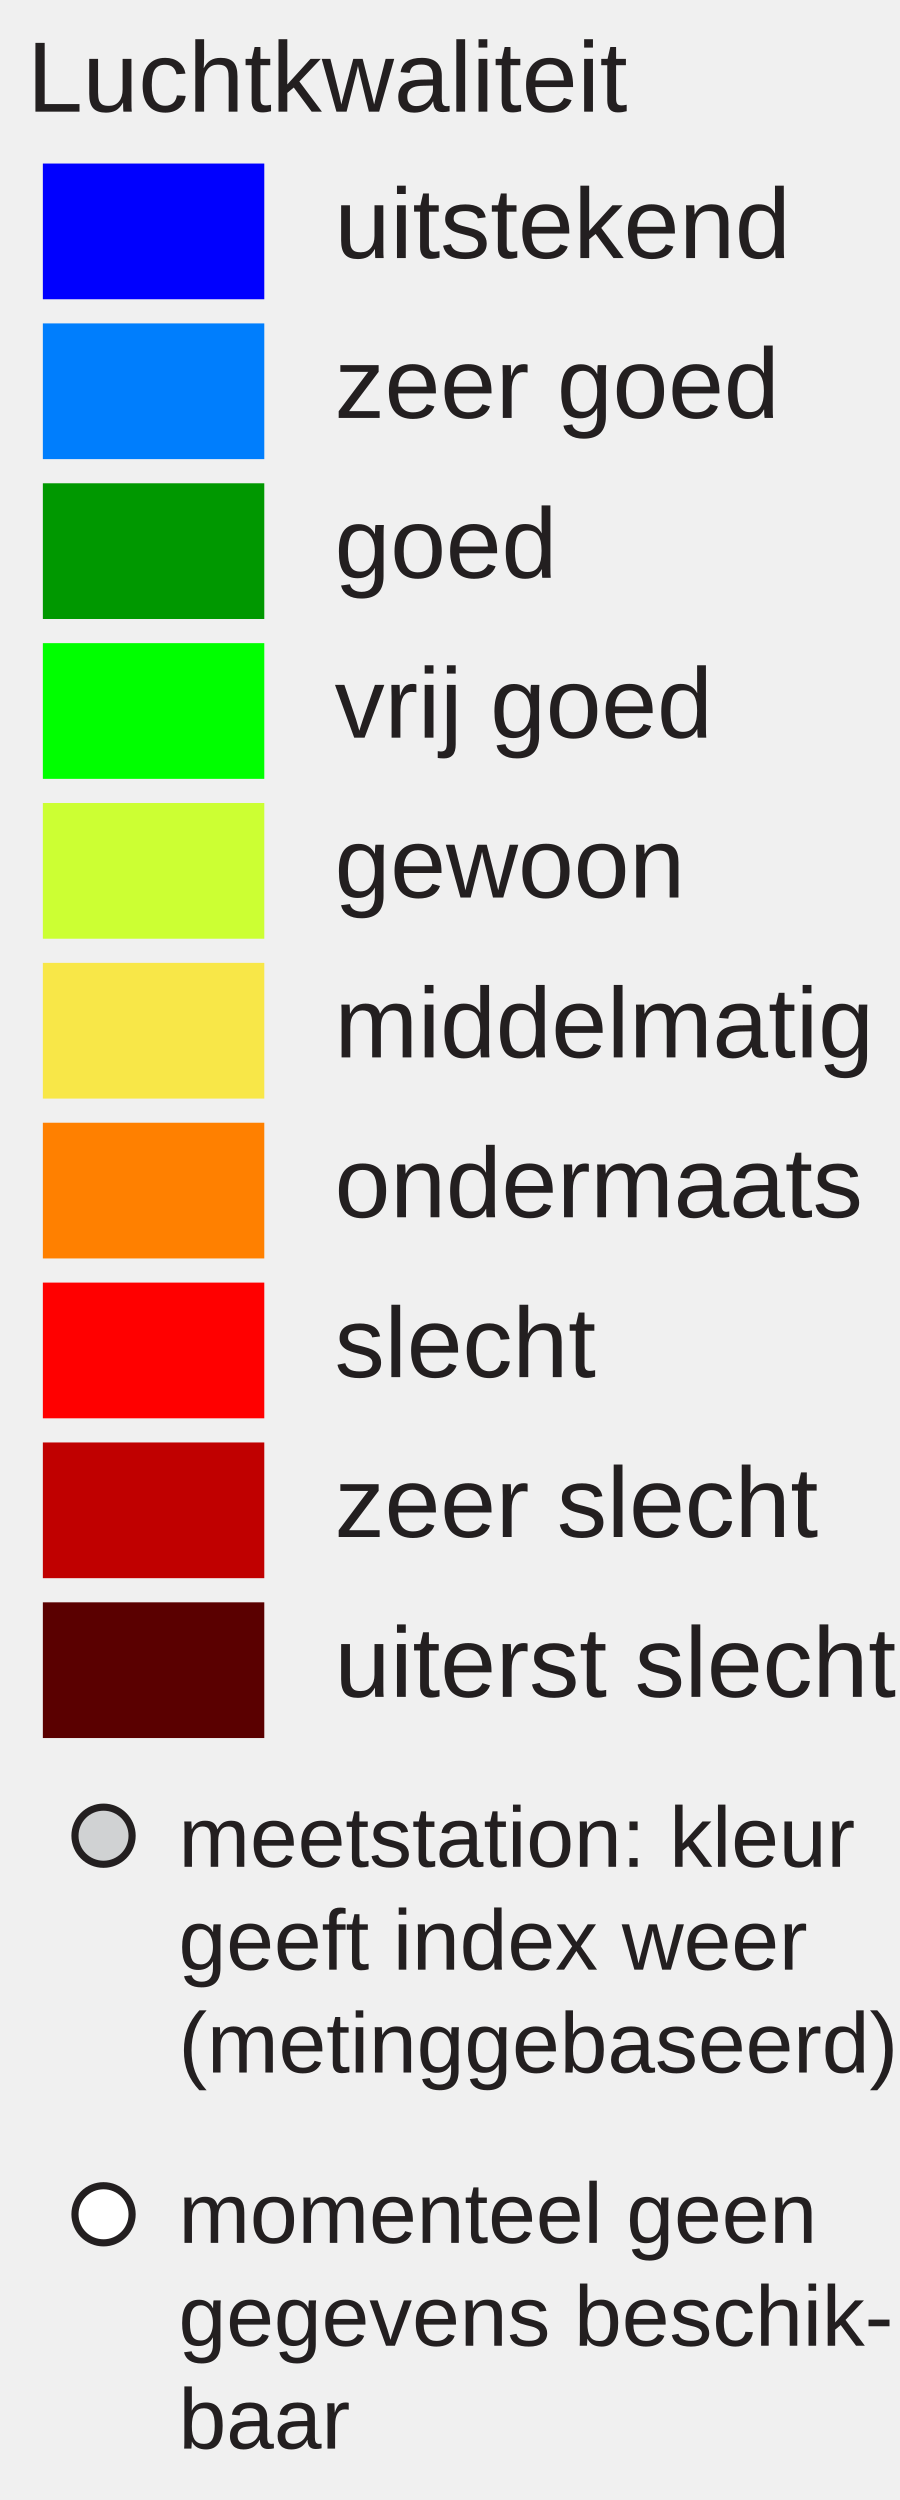
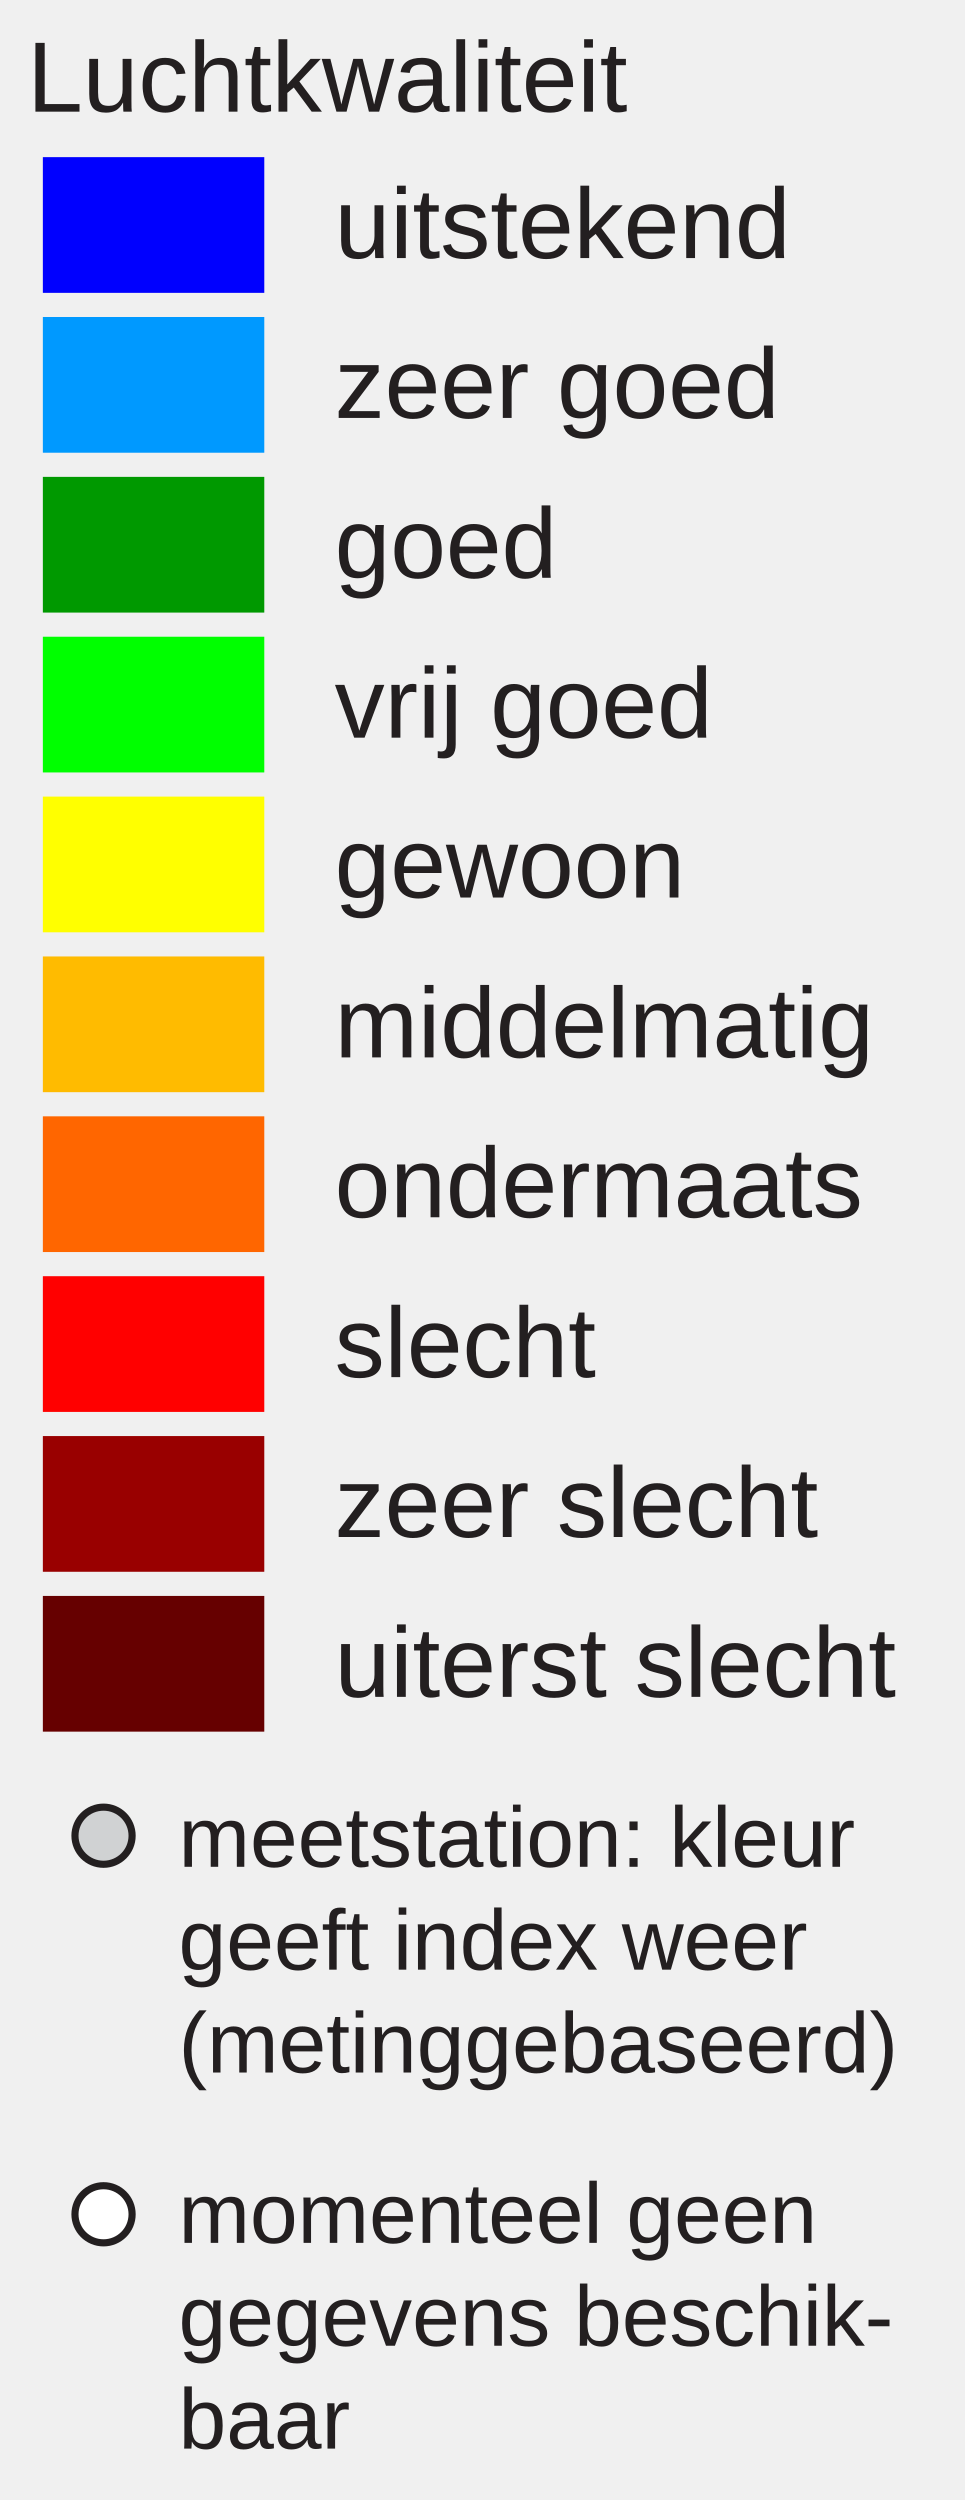
- <svg xmlns="http://www.w3.org/2000/svg" version="1.1" id="Layer_1" x="0px" y="0px" width="126px" height="350px" viewBox="0 0 126 350" enable-background="new 0 0 126 350" xml:space="preserve">
-   <rect x="6" y="22.896" fill="#0000FF" width="31" height="19" />
-   <rect x="6" y="45.277" fill="#007EFD" width="31" height="19" />
-   <rect x="6" y="67.659" fill="#009800" width="31" height="19" />
-   <rect x="6" y="90.04" fill="#00FF00" width="31" height="19" />
-   <rect x="6" y="112.421" fill="#CCFF33" width="31" height="19" />
-   <rect x="6" y="134.802" fill="#F8E748" width="31" height="19" />
-   <rect x="6" y="157.183" fill="#FF8000" width="31" height="19" />
-   <rect x="6" y="179.564" fill="#FF0000" width="31" height="19" />
-   <rect x="6" y="201.945" fill="#C00000" width="31" height="19" />
-   <rect x="6" y="224.326" fill="#5A0000" width="31" height="19" />
+ <svg xmlns="http://www.w3.org/2000/svg" version="1.1" id="Layer_1" x="0px" y="0px" width="135px" height="350px" viewBox="0 0 135 350" enable-background="new 0 0 135 350" xml:space="preserve">
+   <rect x="6" y="22" fill="#0000FF" width="31" height="19" />
+   <rect x="6" y="44.381" fill="#0099FF" width="31" height="19" />
+   <rect x="6" y="66.762" fill="#009900" width="31" height="19" />
+   <rect x="6" y="89.143" fill="#00FF00" width="31" height="19" />
+   <rect x="6" y="111.524" fill="#FFFF00" width="31" height="19" />
+   <rect x="6" y="133.905" fill="#FFBB00" width="31" height="19" />
+   <rect x="6" y="156.286" fill="#FF6600" width="31" height="19" />
+   <rect x="6" y="178.668" fill="#FF0000" width="31" height="19" />
+   <rect x="6" y="201.049" fill="#990000" width="31" height="19" />
+   <rect x="6" y="223.43" fill="#660000" width="31" height="19" />
  <text transform="matrix(1 0 0 1 46.853 36.1304)" fill="#231F20" font-family="Arial" font-size="14">uitstekend</text>
  <text transform="matrix(1 0 0 1 46.853 58.5112)" fill="#231F20" font-family="Arial" font-size="14">zeer goed</text>
  <text transform="matrix(1 0 0 1 46.853 80.8926)" fill="#231F20" font-family="Arial" font-size="14">goed</text>
  <text transform="matrix(1 0 0 1 46.853 103.2734)" fill="#231F20" font-family="Arial" font-size="14">vrij goed</text>
  <text transform="matrix(1 0 0 1 46.853 125.6548)" fill="#231F20" font-family="Arial" font-size="14">gewoon</text>
  <text transform="matrix(1 0 0 1 46.853 148.0352)" fill="#231F20" font-family="Arial" font-size="14">middelmatig</text>
  <text transform="matrix(1 0 0 1 46.853 170.417)" fill="#231F20" font-family="Arial" font-size="14">ondermaats</text>
  <text transform="matrix(1 0 0 1 46.853 192.7988)" fill="#231F20" font-family="Arial" font-size="14">slecht</text>
  <text transform="matrix(1 0 0 1 46.853 215.1797)" fill="#231F20" font-family="Arial" font-size="14">zeer slecht</text>
  <text transform="matrix(1 0 0 1 46.853 237.5605)" fill="#231F20" font-family="Arial" font-size="14">uiterst slecht</text>
  <text font-size="14" font-family="Arial" transform="translate(3.8027 15.631)" fill="#231F20">Luchtkwaliteit</text>
  <circle fill="#D0D2D3" stroke="#231F20" stroke-miterlimit="10" cx="14.495" cy="257" r="4" />
  <circle fill="#FFFFFF" stroke="#231F20" stroke-miterlimit="10" cx="14.495" cy="310" r="4" />
  <text font-size="12" font-family="Arial" transform="translate(25 261.35)" fill="#231F20">meetstation: kleur</text>
  <text font-size="12" font-family="Arial" transform="translate(25 275.75)" fill="#231F20">geeft index weer</text>
  <text font-size="12" font-family="Arial" transform="translate(25 290.15)" fill="#231F20">(metinggebaseerd) </text>
  <text font-size="12" font-family="Arial" transform="translate(25 314)" fill="#231F20">momenteel geen</text>
  <text font-size="12" font-family="Arial" transform="translate(25 328.4)" fill="#231F20">gegevens beschik-</text>
  <text font-size="12" font-family="Arial" transform="translate(25 342.8)" fill="#231F20">baar</text>
</svg>
